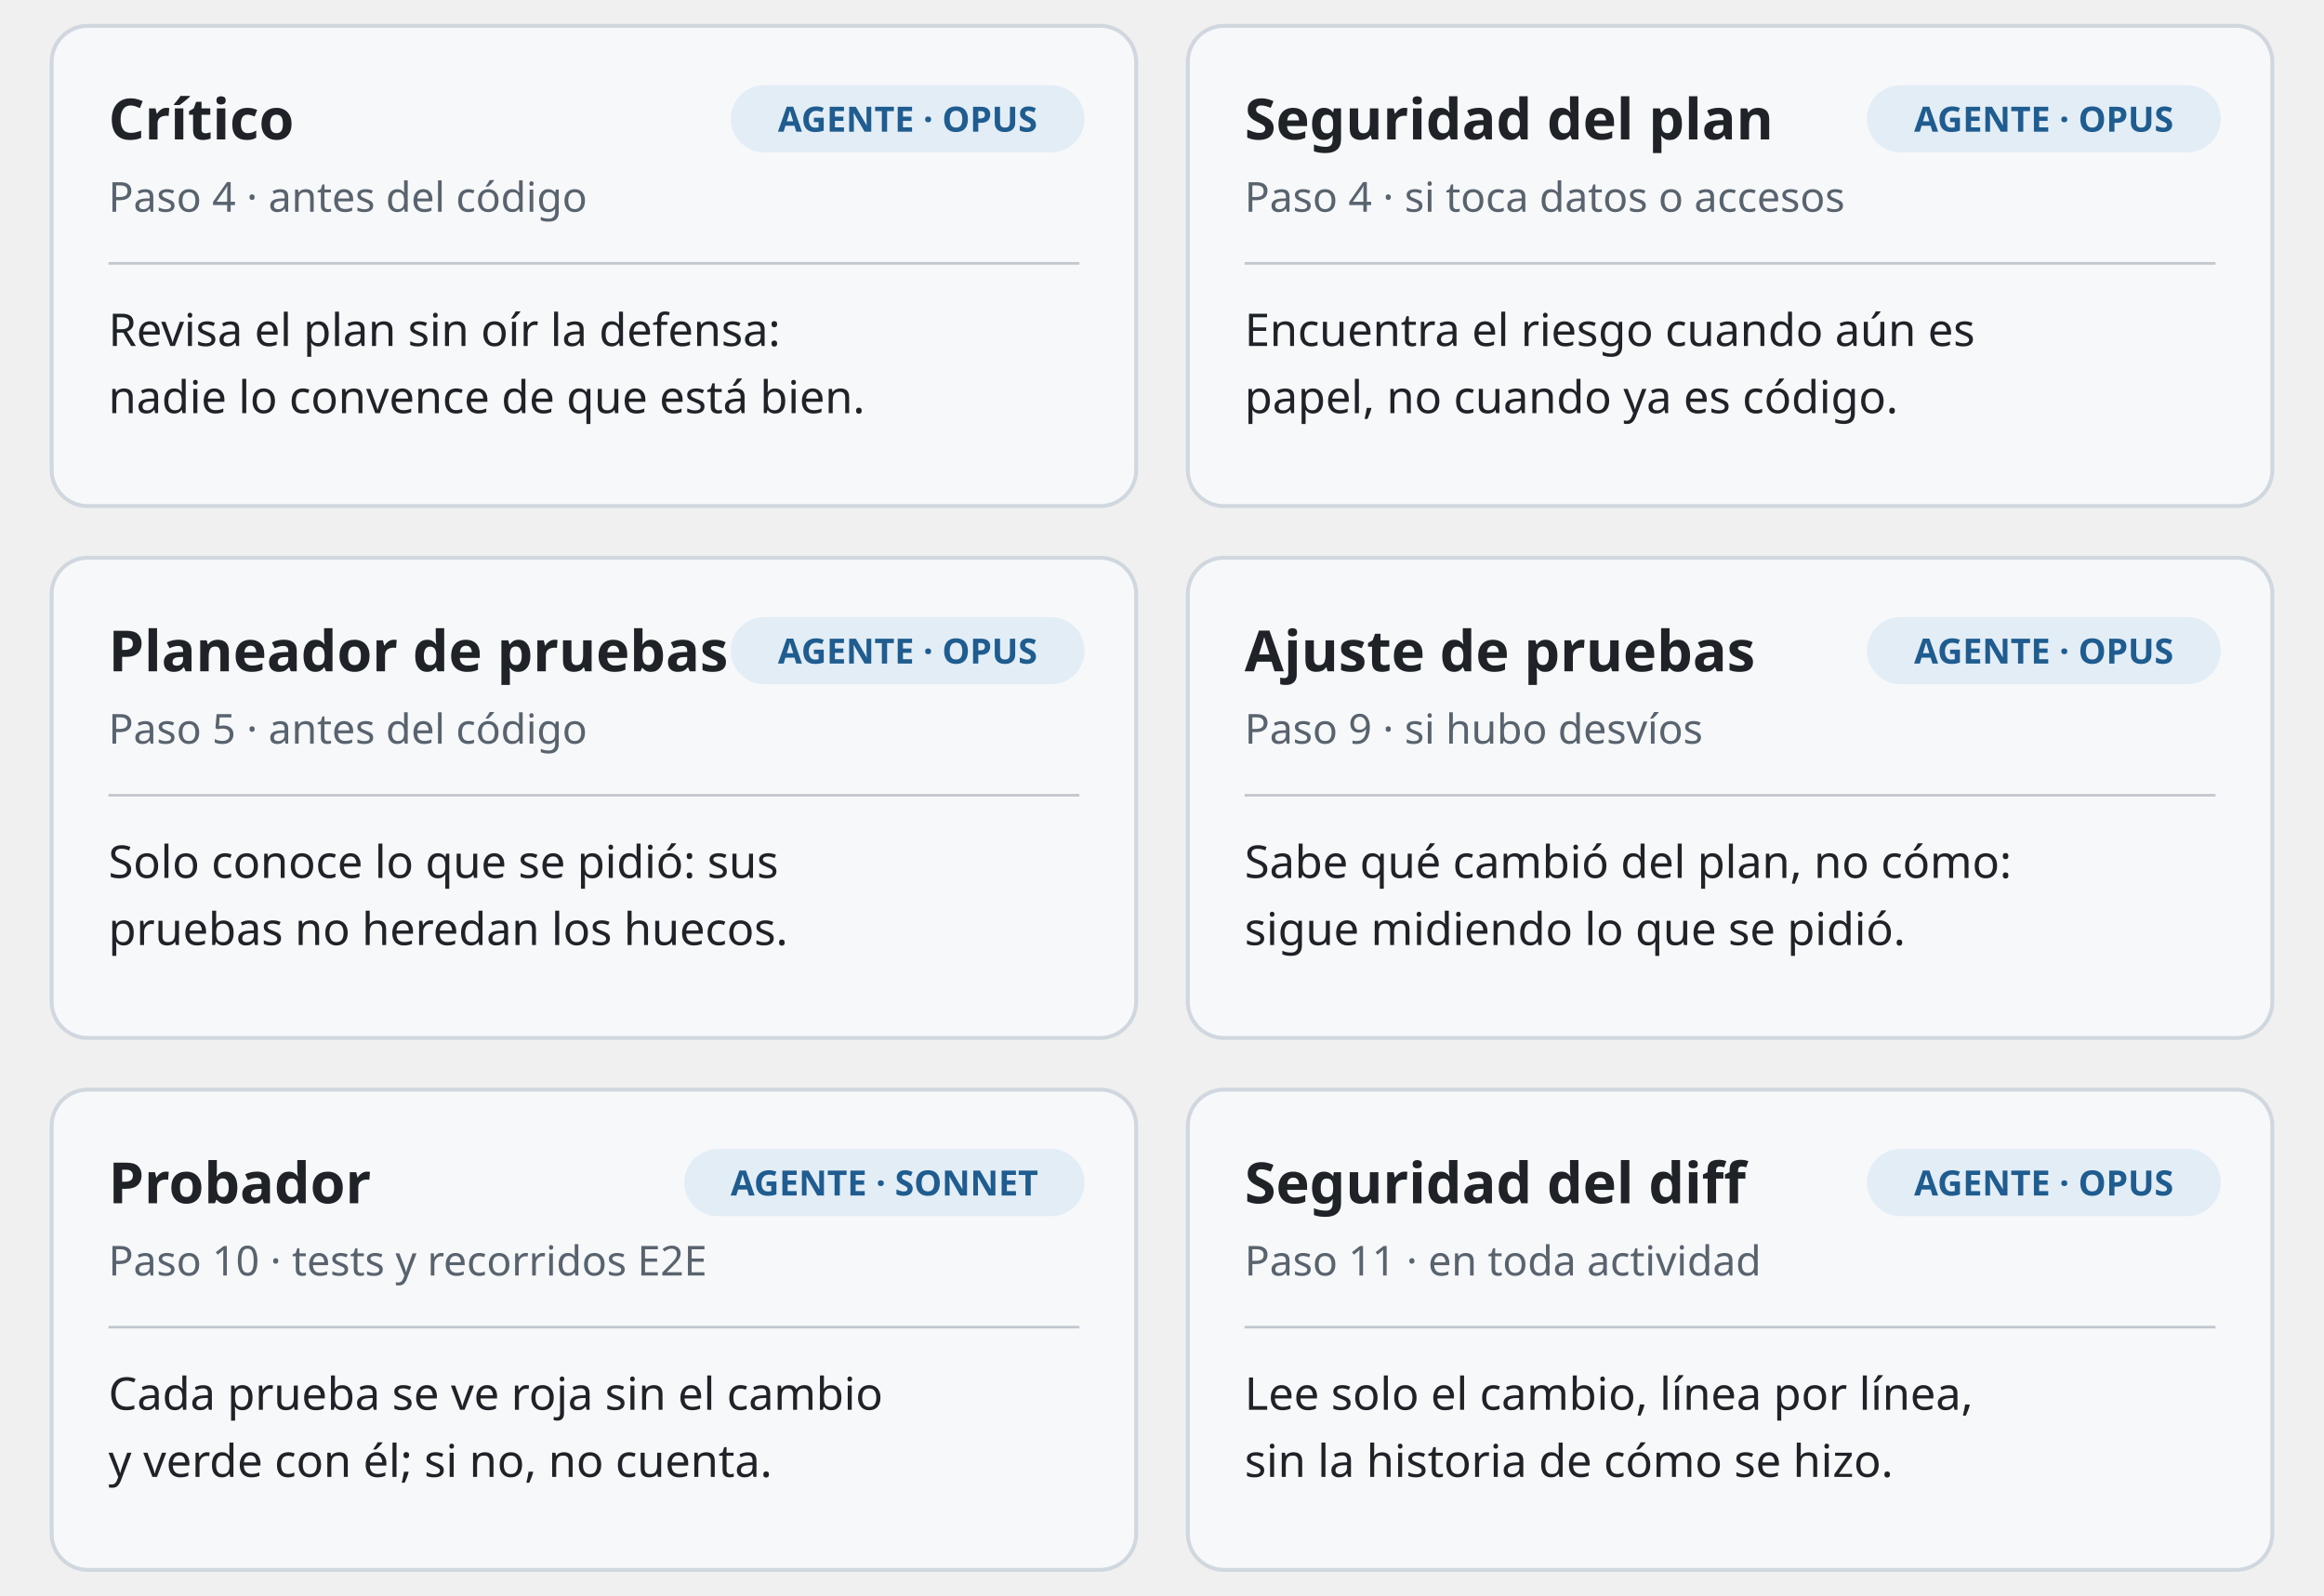
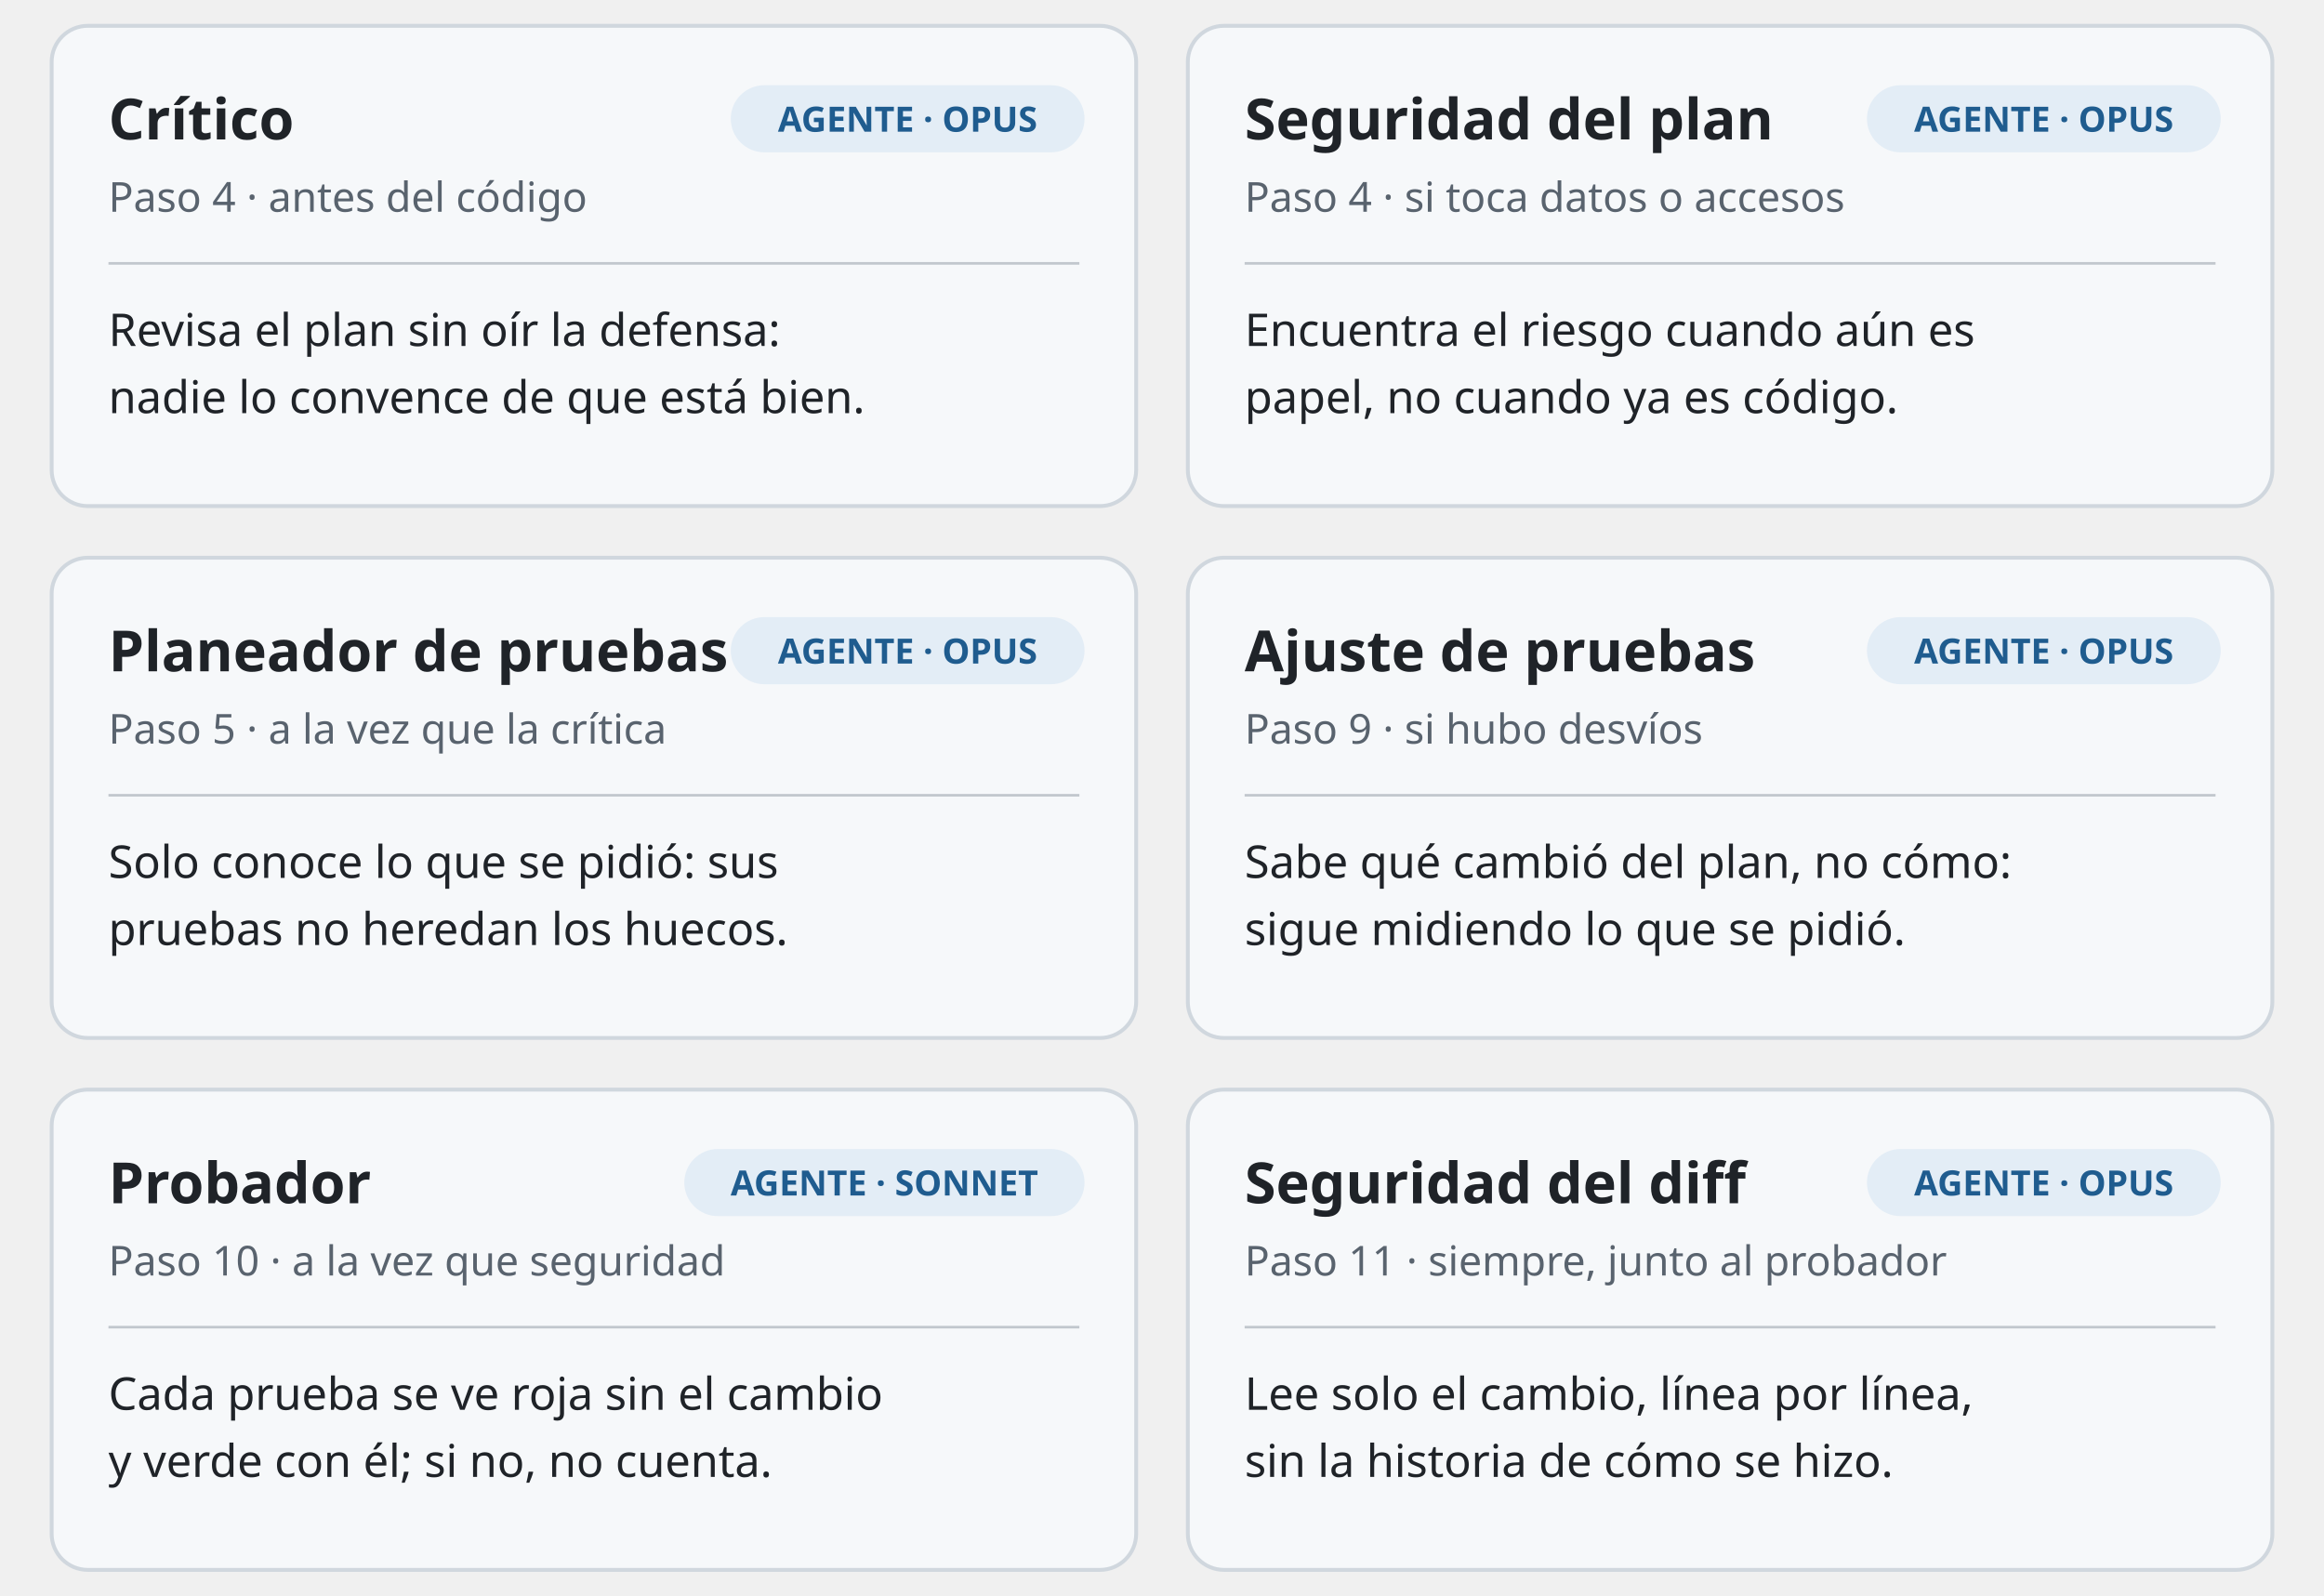
<svg xmlns="http://www.w3.org/2000/svg" width="900" height="618" viewBox="0 0 900 618" role="img" aria-label="Los seis agentes de cada actividad">
  <style>
.ink{fill:#1f2328}.ink2{fill:#59636e}.card{fill:#f6f8fa;stroke:#d0d7de}
.acc{fill:#1f5c8f}.accs{fill:#e3edf6}.accl{stroke:#1f5c8f}
.br{fill:#9a6b12}.brs{fill:#f6eedb}.brl{stroke:#9a6b12}
.ok{fill:#1a7f37}.oks{fill:#dcf3e3}.okl{stroke:#1a7f37}
.ln{stroke:#8c959f}.lnf{fill:#8c959f}.head{fill:#1f5c8f}.headt{fill:#ffffff}
@media (prefers-color-scheme: dark){
.ink{fill:#e6edf3}.ink2{fill:#9198a1}.card{fill:#161b22;stroke:#30363d}
.acc{fill:#7db3e3}.accs{fill:#1c2c3d}.accl{stroke:#7db3e3}
.br{fill:#e0b25a}.brs{fill:#2e2717}.brl{stroke:#e0b25a}
.ok{fill:#3fb950}.oks{fill:#12261a}.okl{stroke:#3fb950}
.ln{stroke:#6e7681}.lnf{fill:#6e7681}.head{fill:#1c2c3d}.headt{fill:#e6edf3}}
text{font-family:-apple-system,BlinkMacSystemFont,"Segoe UI","Noto Sans",Helvetica,Arial,sans-serif}
</style>
  <defs>
    <marker id="f" viewBox="0 0 10 10" refX="8" refY="5" markerWidth="7" markerHeight="7" orient="auto-start-reverse">
      <path d="M0 0L10 5L0 10z" class="lnf" />
    </marker>
  </defs>
  <rect x="20" y="10" width="420" height="186" rx="14" class="card" stroke-width="1.5" />
  <text x="42" y="54" class="ink" font-size="22" font-weight="700" text-anchor="start">Crítico</text>
  <rect x="283" y="33" width="137" height="26" rx="13" class="accs" />
  <text x="351.5" y="51" class="acc" font-size="13.5" font-weight="700" text-anchor="middle">AGENTE · OPUS</text>
  <text x="42" y="82" class="ink2" font-size="16" font-weight="400" text-anchor="start">Paso 4 · antes del código</text>
  <line x1="42" y1="102" x2="418" y2="102" class="ln" stroke-width="1" opacity=".5" />
  <text x="42" y="134" class="ink" font-size="17.5" font-weight="400" text-anchor="start">Revisa el plan sin oír la defensa:</text>
  <text x="42" y="160" class="ink" font-size="17.5" font-weight="400" text-anchor="start">nadie lo convence de que está bien.</text>
  <rect x="460" y="10" width="420" height="186" rx="14" class="card" stroke-width="1.5" />
  <text x="482" y="54" class="ink" font-size="22" font-weight="700" text-anchor="start">Seguridad del plan</text>
  <rect x="723" y="33" width="137" height="26" rx="13" class="accs" />
  <text x="791.5" y="51" class="acc" font-size="13.5" font-weight="700" text-anchor="middle">AGENTE · OPUS</text>
  <text x="482" y="82" class="ink2" font-size="16" font-weight="400" text-anchor="start">Paso 4 · si toca datos o accesos</text>
  <line x1="482" y1="102" x2="858" y2="102" class="ln" stroke-width="1" opacity=".5" />
  <text x="482" y="134" class="ink" font-size="17.5" font-weight="400" text-anchor="start">Encuentra el riesgo cuando aún es</text>
  <text x="482" y="160" class="ink" font-size="17.5" font-weight="400" text-anchor="start">papel, no cuando ya es código.</text>
  <rect x="20" y="216" width="420" height="186" rx="14" class="card" stroke-width="1.5" />
  <text x="42" y="260" class="ink" font-size="22" font-weight="700" text-anchor="start">Planeador de pruebas</text>
  <rect x="283" y="239" width="137" height="26" rx="13" class="accs" />
  <text x="351.5" y="257" class="acc" font-size="13.5" font-weight="700" text-anchor="middle">AGENTE · OPUS</text>
-   <text x="42" y="288" class="ink2" font-size="16" font-weight="400" text-anchor="start">Paso 5 · antes del código</text>
+   <text x="42" y="288" class="ink2" font-size="16" font-weight="400" text-anchor="start">Paso 5 · a la vez que la crítica</text>
  <line x1="42" y1="308" x2="418" y2="308" class="ln" stroke-width="1" opacity=".5" />
  <text x="42" y="340" class="ink" font-size="17.5" font-weight="400" text-anchor="start">Solo conoce lo que se pidió: sus</text>
  <text x="42" y="366" class="ink" font-size="17.5" font-weight="400" text-anchor="start">pruebas no heredan los huecos.</text>
  <rect x="460" y="216" width="420" height="186" rx="14" class="card" stroke-width="1.5" />
  <text x="482" y="260" class="ink" font-size="22" font-weight="700" text-anchor="start">Ajuste de pruebas</text>
  <rect x="723" y="239" width="137" height="26" rx="13" class="accs" />
  <text x="791.5" y="257" class="acc" font-size="13.5" font-weight="700" text-anchor="middle">AGENTE · OPUS</text>
  <text x="482" y="288" class="ink2" font-size="16" font-weight="400" text-anchor="start">Paso 9 · si hubo desvíos</text>
  <line x1="482" y1="308" x2="858" y2="308" class="ln" stroke-width="1" opacity=".5" />
  <text x="482" y="340" class="ink" font-size="17.5" font-weight="400" text-anchor="start">Sabe qué cambió del plan, no cómo:</text>
  <text x="482" y="366" class="ink" font-size="17.5" font-weight="400" text-anchor="start">sigue midiendo lo que se pidió.</text>
  <rect x="20" y="422" width="420" height="186" rx="14" class="card" stroke-width="1.5" />
  <text x="42" y="466" class="ink" font-size="22" font-weight="700" text-anchor="start">Probador</text>
  <rect x="265" y="445" width="155" height="26" rx="13" class="accs" />
  <text x="342.5" y="463" class="acc" font-size="13.5" font-weight="700" text-anchor="middle">AGENTE · SONNET</text>
-   <text x="42" y="494" class="ink2" font-size="16" font-weight="400" text-anchor="start">Paso 10 · tests y recorridos E2E</text>
+   <text x="42" y="494" class="ink2" font-size="16" font-weight="400" text-anchor="start">Paso 10 · a la vez que seguridad</text>
  <line x1="42" y1="514" x2="418" y2="514" class="ln" stroke-width="1" opacity=".5" />
  <text x="42" y="546" class="ink" font-size="17.5" font-weight="400" text-anchor="start">Cada prueba se ve roja sin el cambio</text>
  <text x="42" y="572" class="ink" font-size="17.5" font-weight="400" text-anchor="start">y verde con él; si no, no cuenta.</text>
  <rect x="460" y="422" width="420" height="186" rx="14" class="card" stroke-width="1.5" />
  <text x="482" y="466" class="ink" font-size="22" font-weight="700" text-anchor="start">Seguridad del diff</text>
  <rect x="723" y="445" width="137" height="26" rx="13" class="accs" />
  <text x="791.5" y="463" class="acc" font-size="13.5" font-weight="700" text-anchor="middle">AGENTE · OPUS</text>
-   <text x="482" y="494" class="ink2" font-size="16" font-weight="400" text-anchor="start">Paso 11 · en toda actividad</text>
+   <text x="482" y="494" class="ink2" font-size="16" font-weight="400" text-anchor="start">Paso 11 · siempre, junto al probador</text>
  <line x1="482" y1="514" x2="858" y2="514" class="ln" stroke-width="1" opacity=".5" />
  <text x="482" y="546" class="ink" font-size="17.5" font-weight="400" text-anchor="start">Lee solo el cambio, línea por línea,</text>
  <text x="482" y="572" class="ink" font-size="17.5" font-weight="400" text-anchor="start">sin la historia de cómo se hizo.</text>
</svg>
